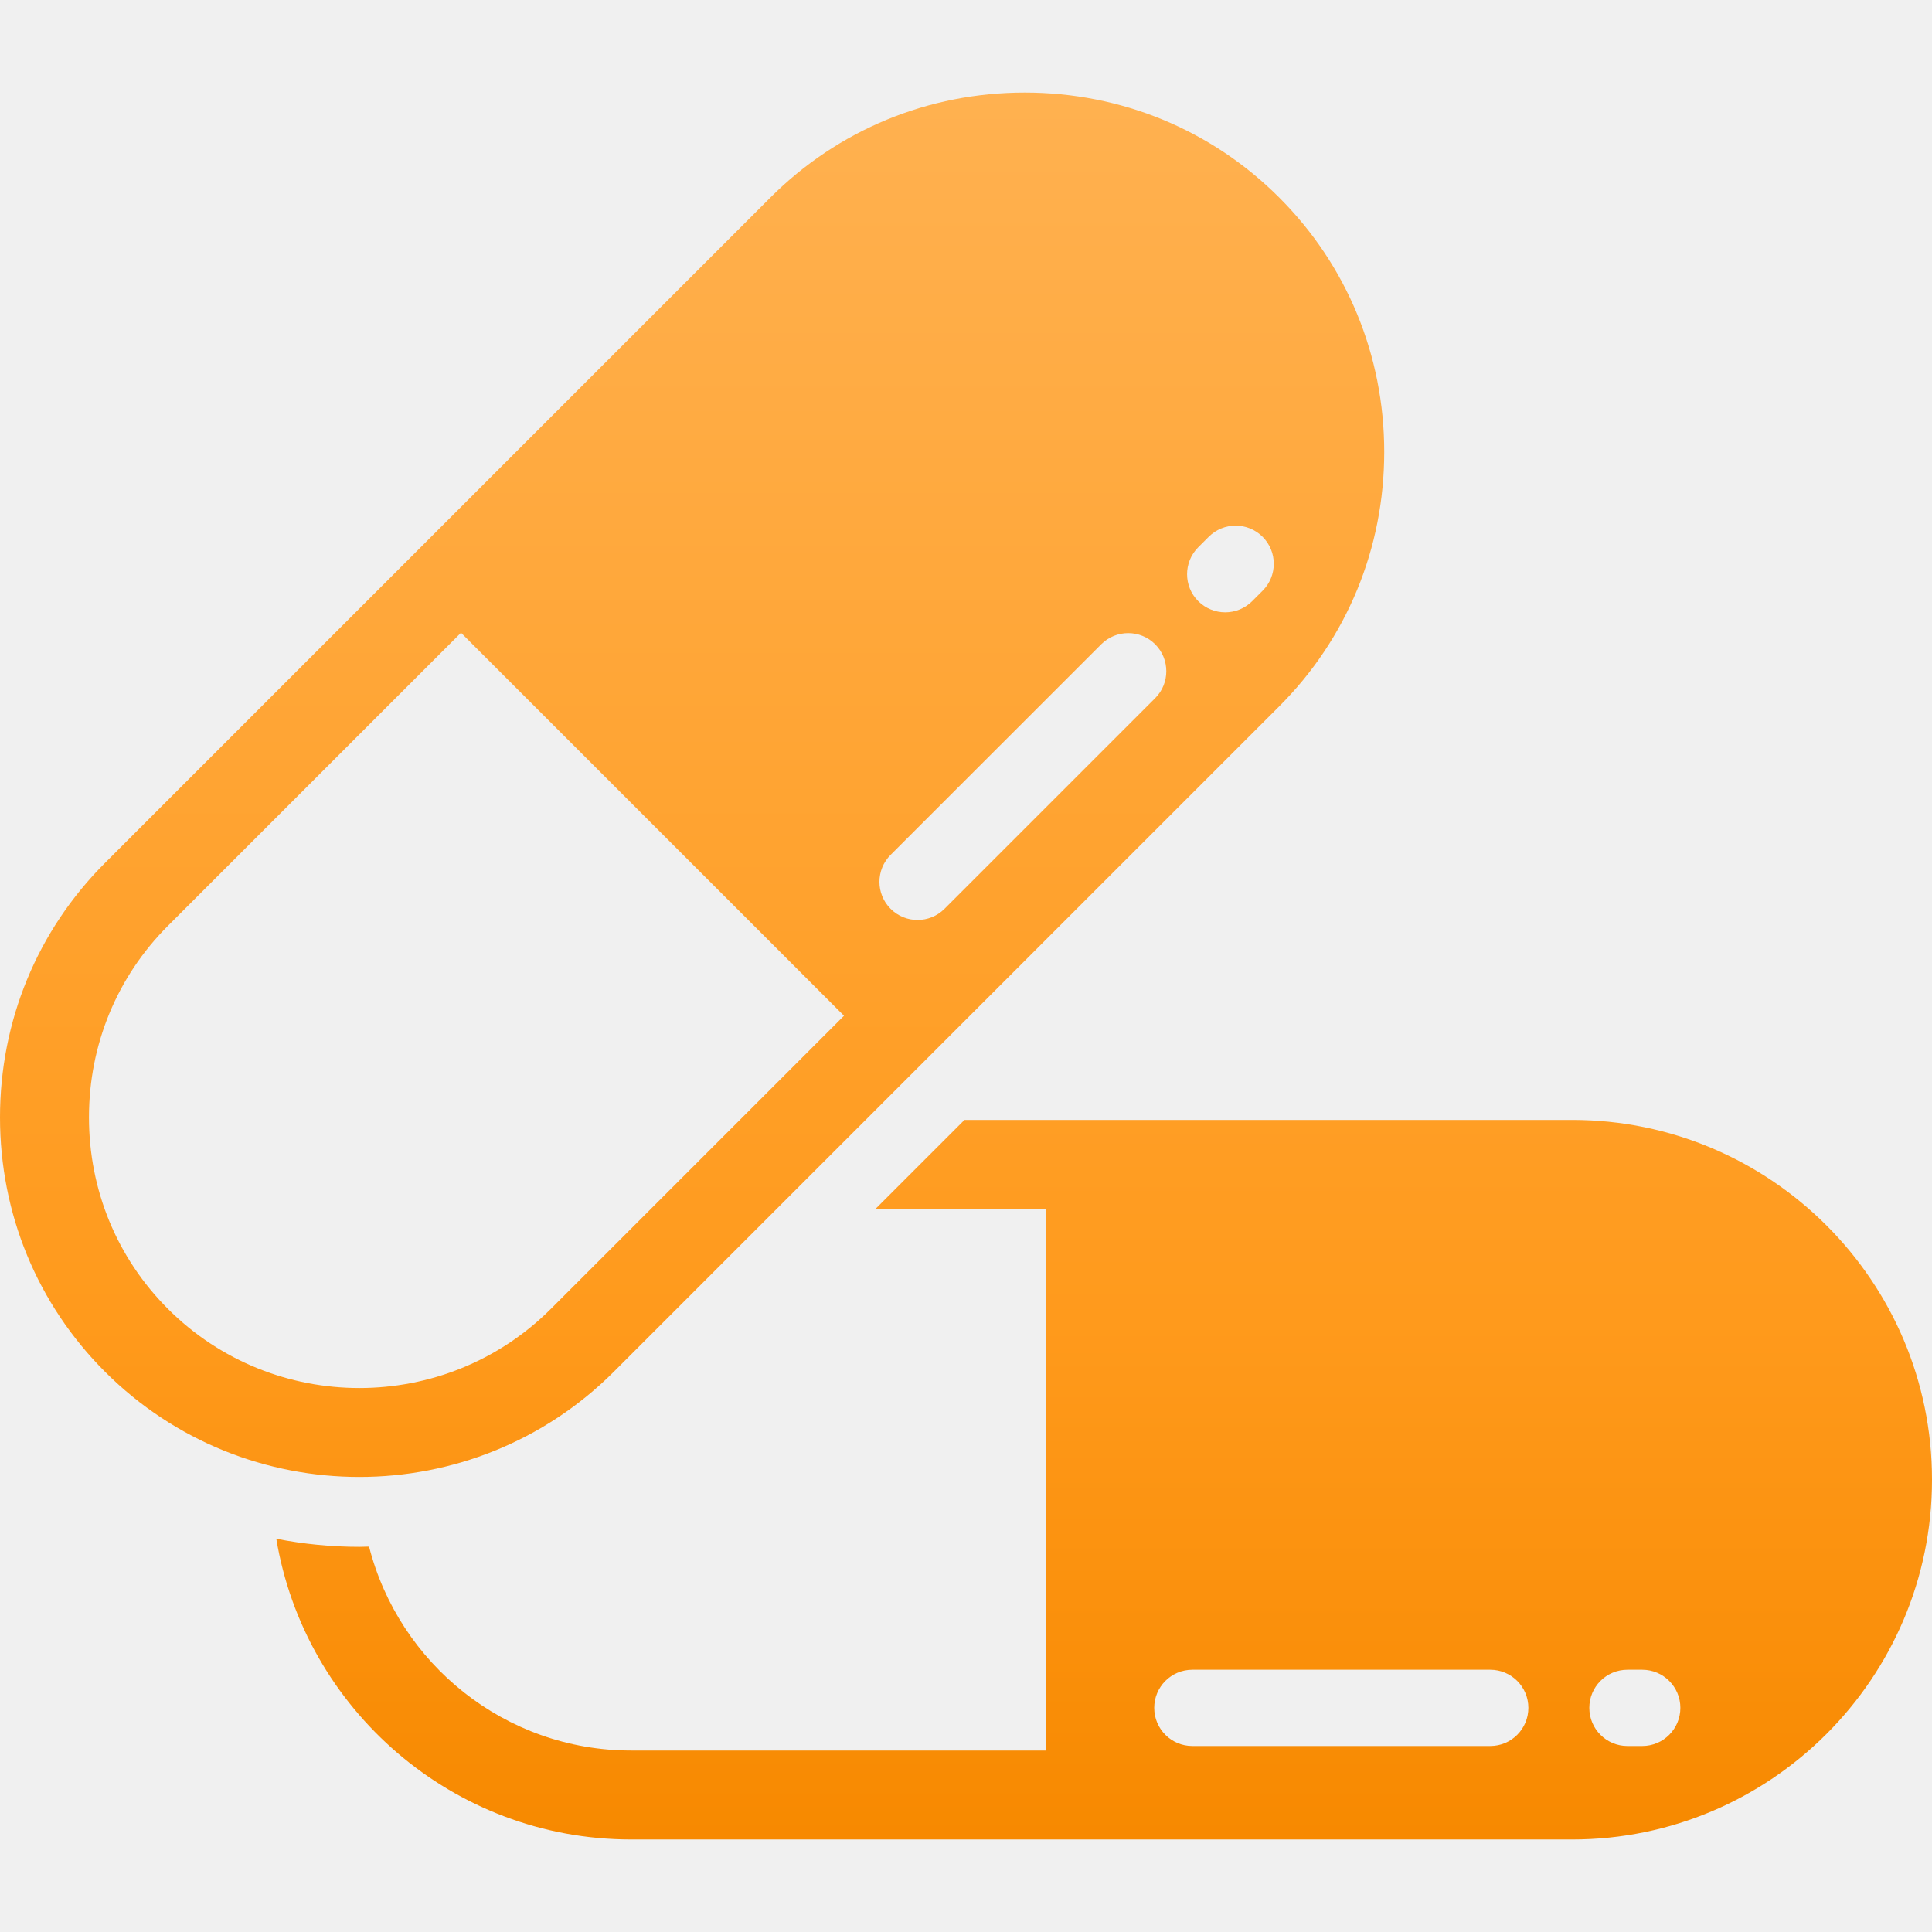
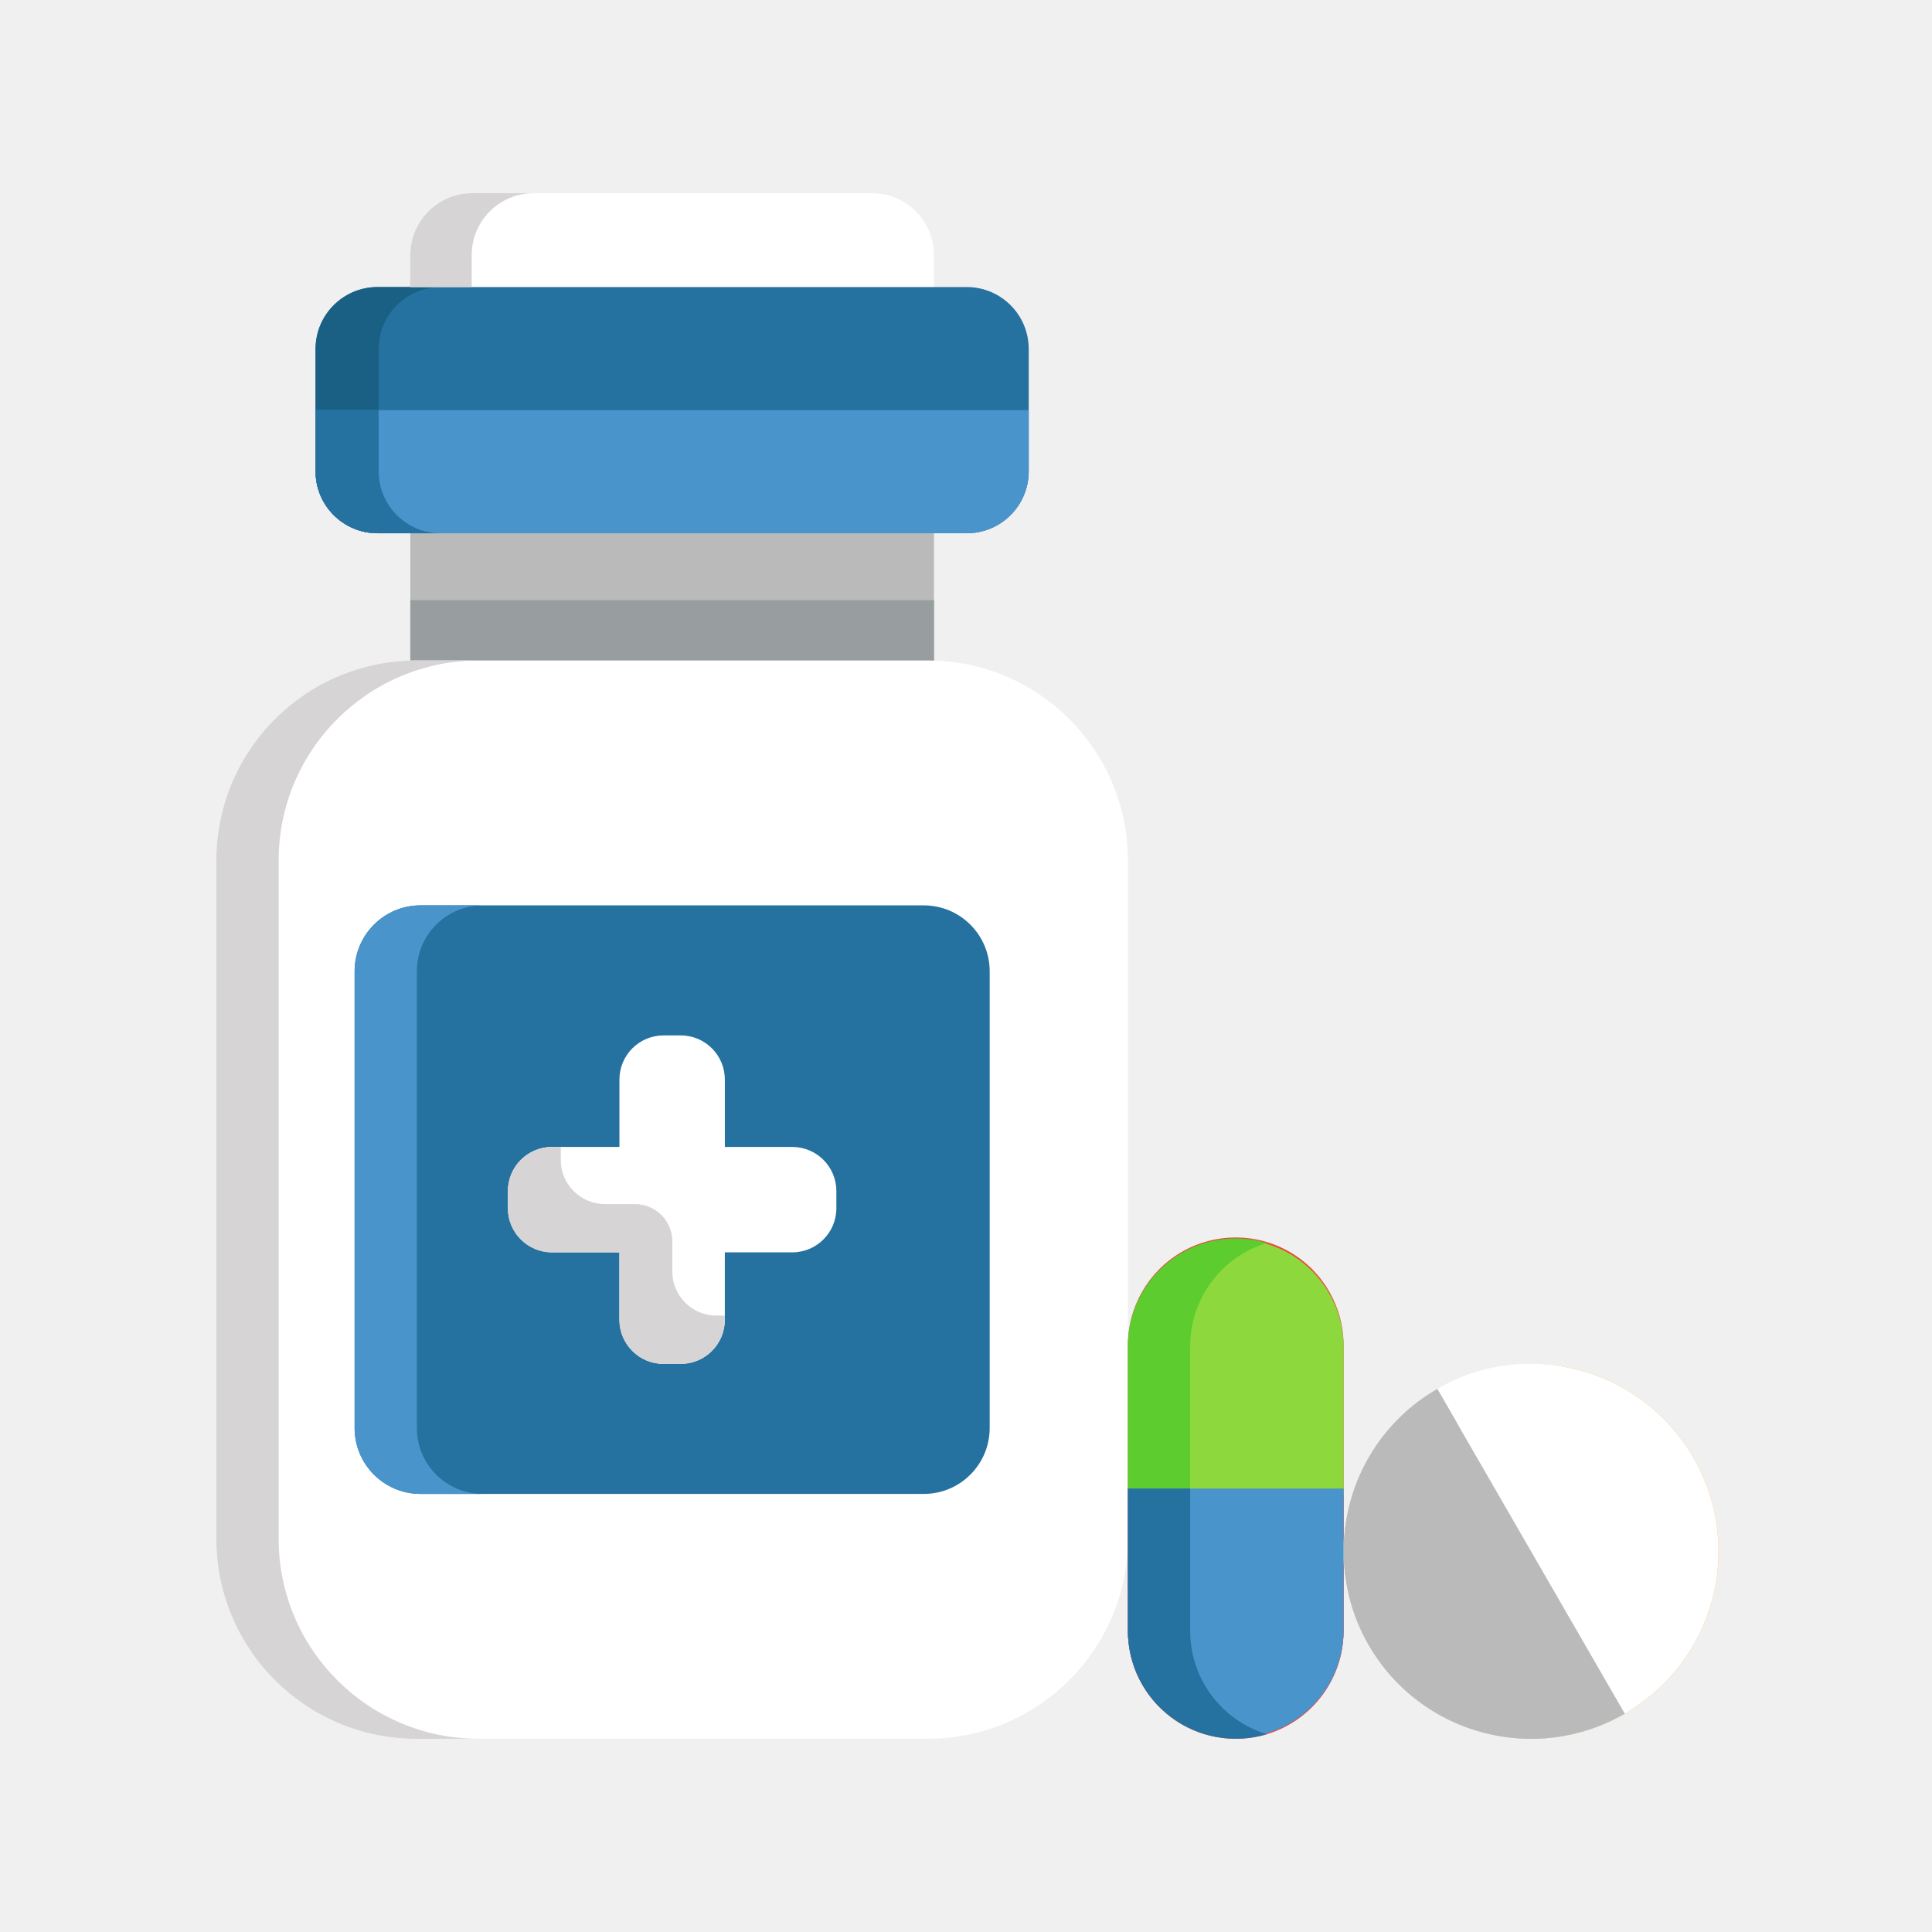
- <svg xmlns="http://www.w3.org/2000/svg" width="150" height="150" viewBox="0 0 150 150" fill="none">
-   <path d="M122.068 86.95H74.882L67.975 93.857H81.188V135.91H49.004C39.205 135.91 30.975 129.163 28.653 120.077C28.403 120.083 28.154 120.095 27.902 120.095C25.741 120.095 23.581 119.885 21.452 119.469C23.647 132.696 35.162 142.817 49.002 142.817H122.066C137.468 142.817 150 130.287 150 114.884C150 99.482 137.47 86.95 122.068 86.95ZM115.703 135.559H92.575C90.939 135.559 89.614 134.234 89.614 132.598C89.614 130.963 90.939 129.638 92.575 129.638H115.703C117.338 129.638 118.663 130.963 118.663 132.598C118.663 134.234 117.338 135.559 115.703 135.559ZM127.503 135.559H126.355C124.719 135.559 123.394 134.234 123.394 132.598C123.394 130.963 124.719 129.638 126.355 129.638H127.503C129.139 129.638 130.464 130.963 130.464 132.598C130.464 134.234 129.139 135.559 127.503 135.559ZM99.318 15.337C94.062 10.079 87.046 7.185 79.565 7.185C72.084 7.185 65.07 10.079 59.813 15.337L8.15 67C2.894 72.255 0 79.269 0 86.75C0 94.231 2.894 101.245 8.152 106.503C13.598 111.949 20.749 114.67 27.904 114.67C35.057 114.67 42.212 111.947 47.656 106.503L99.319 54.839C104.577 49.582 107.471 42.568 107.471 35.087C107.471 27.606 104.575 20.592 99.318 15.337ZM42.772 101.618C34.572 109.816 21.232 109.816 13.036 101.618C9.084 97.666 6.907 92.386 6.907 86.75C6.907 81.115 9.084 75.835 13.036 71.883L35.793 49.126L65.529 78.861L42.772 101.618ZM89.686 54.206L73.333 70.559C72.755 71.137 71.997 71.426 71.239 71.426C70.481 71.426 69.723 71.137 69.145 70.559C67.99 69.404 67.99 67.53 69.145 66.374L85.5 50.021C86.656 48.865 88.53 48.865 89.686 50.021C90.841 51.176 90.841 53.051 89.686 54.206ZM98.03 45.862L97.219 46.673C96.641 47.251 95.883 47.54 95.125 47.54C94.367 47.54 93.611 47.251 93.031 46.673C91.876 45.518 91.876 43.644 93.031 42.488L93.843 41.677C94.998 40.521 96.873 40.521 98.028 41.677C99.186 42.832 99.186 44.706 98.03 45.862Z" fill="url(#paint0_linear)" />
-   <defs>
-     <linearGradient id="paint0_linear" x1="75" y1="7.185" x2="75" y2="142.817" gradientUnits="userSpaceOnUse">
-       <stop stop-color="#FFB150" />
-       <stop offset="0.703" stop-color="#FF9A1C" />
-       <stop offset="1" stop-color="#F78900" />
-     </linearGradient>
-   </defs>
+ <svg xmlns="http://www.w3.org/2000/svg" width="250" height="250" viewBox="0 0 250 250">
+   <g id="medicine-banner-icn" transform="translate(-5042 -1819)">
+     <g id="medicine-banner-icn-2" data-name="medicine-banner-icn" transform="translate(5062.796 1844)">
+       <path id="Path_104" data-name="Path 104" d="M124.328,29.839h-4.248l-.805-.805H53.123l-.805.805H48.069a8.012,8.012,0,0,0-8.012,8.012V53.683a8.012,8.012,0,0,0,8.012,8.012h76.259a8.012,8.012,0,0,0,8.012-8.012V37.851A8.011,8.011,0,0,0,124.328,29.839Z" transform="translate(-20.02 -17.693)" fill="#2571a0" />
+       <path id="Path_105" data-name="Path 105" d="M48.224,53.683V37.851a8.011,8.011,0,0,1,8.012-8.012h4.248v-.805H52.318v.805H48.069a8.012,8.012,0,0,0-8.012,8.012V53.683a8.012,8.012,0,0,0,8.012,8.012h8.167A8.012,8.012,0,0,1,48.224,53.683Z" transform="translate(-20.02 -17.693)" fill="#196084" />
+       <rect id="Rectangle_119" data-name="Rectangle 119" width="67.762" height="19.751" transform="translate(32.299 42.793)" fill="#bababa" />
+       <rect id="Rectangle_120" data-name="Rectangle 120" width="67.762" height="9.875" transform="translate(32.299 52.668)" fill="#989da0" />
+       <path id="Path_106" data-name="Path 106" d="M125.154,268.438a25.891,25.891,0,0,1-25.891,25.891H33.095A25.891,25.891,0,0,1,7.2,268.438V180.7A25.891,25.891,0,0,1,33.095,154.8H99.263A25.891,25.891,0,0,1,125.153,180.7v87.743Z" transform="translate(0 -94.334)" fill="#fff" />
+       <path id="Path_107" data-name="Path 107" d="M15.259,268.438V180.7A25.891,25.891,0,0,1,41.15,154.8H33.095A25.891,25.891,0,0,0,7.2,180.7v87.743a25.891,25.891,0,0,0,25.891,25.891H41.15A25.891,25.891,0,0,1,15.259,268.438Z" transform="translate(0 -94.334)" fill="#d6d4d4" />
+       <path id="Path_108" data-name="Path 108" d="M40.058,71.871v7.916A8.012,8.012,0,0,0,48.07,87.8h76.259a8.012,8.012,0,0,0,8.012-8.012V71.871Z" transform="translate(-20.02 -43.796)" fill="#4a94cc" />
+       <path id="Path_109" data-name="Path 109" d="M48.225,79.787V71.871H40.058v7.916A8.012,8.012,0,0,0,48.07,87.8h8.167A8.012,8.012,0,0,1,48.225,79.787Z" transform="translate(-20.02 -43.796)" fill="#2571a0" />
+       <g id="Group_35" data-name="Group 35" transform="translate(153.063 151.488)">
+         <circle id="Ellipse_9" data-name="Ellipse 9" cx="24.254" cy="24.254" r="24.254" transform="translate(0.005)" fill="#ffa92c" />
+         <path id="Path_110" data-name="Path 110" d="M383.857,429.257a24.256,24.256,0,0,0,33.134,8.878l-24.255-42.011A24.255,24.255,0,0,0,383.857,429.257Z" transform="translate(-380.603 -392.876)" fill="#ffa92c" />
+       </g>
+       <g id="Group_36" data-name="Group 36" transform="translate(125.153 135.246)">
+         <path id="Path_111" data-name="Path 111" d="M323.109,410.98a13.954,13.954,0,0,1-13.954-13.954V360.185a13.955,13.955,0,1,1,27.909,0v36.841A13.954,13.954,0,0,1,323.109,410.98Z" transform="translate(-309.155 -346.23)" fill="#ea473b" />
+         <path id="Path_112" data-name="Path 112" d="M309.155,429.11v18.42a13.955,13.955,0,0,0,27.909,0V429.11Z" transform="translate(-309.155 -396.735)" fill="#ea473b" />
+       </g>
+       <circle id="Ellipse_10" data-name="Ellipse 10" cx="24.254" cy="24.254" r="24.254" transform="translate(153.068 151.488)" fill="#fff" />
+       <path id="Path_113" data-name="Path 113" d="M391.839,424.159a24.272,24.272,0,0,1,16.969-36.048c-20.1-3.387-35.3,18.257-25.023,36.048a24.264,24.264,0,0,0,25.044,11.793A24.208,24.208,0,0,1,391.839,424.159Z" transform="translate(-227.468 -236.29)" fill="#fff" />
+       <path id="Path_114" data-name="Path 114" d="M383.857,429.257a24.256,24.256,0,0,0,33.134,8.878l-24.255-42.011A24.255,24.255,0,0,0,383.857,429.257Z" transform="translate(-227.54 -241.388)" fill="#bababa" />
+       <path id="Path_115" data-name="Path 115" d="M392.267,437.844a24.39,24.39,0,0,0,16.659,3.205C389.858,437.835,382,414.59,395.286,400.5l-2.525-4.374A24.272,24.272,0,0,0,392.267,437.844Z" transform="translate(-227.567 -241.388)" fill="#bababa" />
+       <path id="Path_116" data-name="Path 116" d="M337.064,379.41V360.185a13.955,13.955,0,0,0-27.909,0V379.41Z" transform="translate(-184.001 -210.984)" fill="#8dd83d" />
+       <path id="Path_117" data-name="Path 117" d="M327.137,346.823a13.958,13.958,0,0,0-17.982,13.362V379.41h8.055V360.185A13.959,13.959,0,0,1,327.137,346.823Z" transform="translate(-184.001 -210.984)" fill="#5ccc2e" />
+       <path id="Path_118" data-name="Path 118" d="M135.171,303.544a8.528,8.528,0,0,1-8.529,8.529H61.523a8.529,8.529,0,0,1-8.529-8.529v-59.1a8.528,8.528,0,0,1,8.529-8.529h65.12a8.528,8.528,0,0,1,8.529,8.529v59.1Z" transform="translate(-27.903 -143.76)" fill="#2571a0" />
+       <path id="Path_119" data-name="Path 119" d="M61.049,303.544v-59.1a8.528,8.528,0,0,1,8.529-8.529H61.523a8.528,8.528,0,0,0-8.529,8.529v59.1a8.528,8.528,0,0,0,8.529,8.529h8.055A8.528,8.528,0,0,1,61.049,303.544Z" transform="translate(-27.903 -143.76)" fill="#4a94cc" />
+       <g id="Group_37" data-name="Group 37" transform="translate(32.297)">
+         <path id="Path_120" data-name="Path 120" d="M140.567,293.422h-8.723V284.7a5.71,5.71,0,0,0-5.711-5.709h-2.22a5.71,5.71,0,0,0-5.71,5.709v8.724h-8.723a5.71,5.71,0,0,0-5.711,5.71v2.22a5.71,5.71,0,0,0,5.711,5.71H118.2v8.724a5.71,5.71,0,0,0,5.71,5.71h2.22a5.711,5.711,0,0,0,5.711-5.71v-8.724h8.723a5.709,5.709,0,0,0,5.71-5.71v-2.22A5.71,5.71,0,0,0,140.567,293.422Z" transform="translate(-91.142 -170.009)" fill="#fff" />
+         <path id="Path_121" data-name="Path 121" d="M131.2,0H79.455a8.011,8.011,0,0,0-8.012,8.012v4.135h67.763V8.012A8.011,8.011,0,0,0,131.2,0Z" transform="translate(-71.443)" fill="#fff" />
+       </g>
+       <g id="Group_38" data-name="Group 38" transform="translate(32.297)">
+         <path id="Path_122" data-name="Path 122" d="M87.4,0H79.455a8.011,8.011,0,0,0-8.012,8.012v4.135h7.946V8.012A8.011,8.011,0,0,1,87.4,0Z" transform="translate(-71.443)" fill="#d6d4d4" />
+         <path id="Path_123" data-name="Path 123" d="M116.327,323.335a5.71,5.71,0,0,1-5.711-5.71v-1.687h-1.136a5.71,5.71,0,0,0-5.711,5.71v2.22a5.71,5.71,0,0,0,5.711,5.71H118.2V338.3a5.71,5.71,0,0,0,5.71,5.71h2.22a5.711,5.711,0,0,0,5.711-5.71v-.532h-1.084a5.71,5.71,0,0,1-5.71-5.71v-3.891a4.833,4.833,0,0,0-4.833-4.833h-3.89Z" transform="translate(-91.142 -192.525)" fill="#d6d4d4" />
+       </g>
+       <path id="Path_124" data-name="Path 124" d="M309.155,429.11v18.42a13.955,13.955,0,0,0,27.909,0V429.11Z" transform="translate(-184.001 -261.489)" fill="#4a94cc" />
+       <path id="Path_125" data-name="Path 125" d="M317.21,447.53V429.11h-8.055v18.42a13.958,13.958,0,0,0,17.982,13.362A13.958,13.958,0,0,1,317.21,447.53Z" transform="translate(-184.001 -261.489)" fill="#2571a0" />
+     </g>
+     <rect id="Rectangle_125" data-name="Rectangle 125" width="250" height="250" transform="translate(5042 1819)" fill="none" />
+   </g>
</svg>
